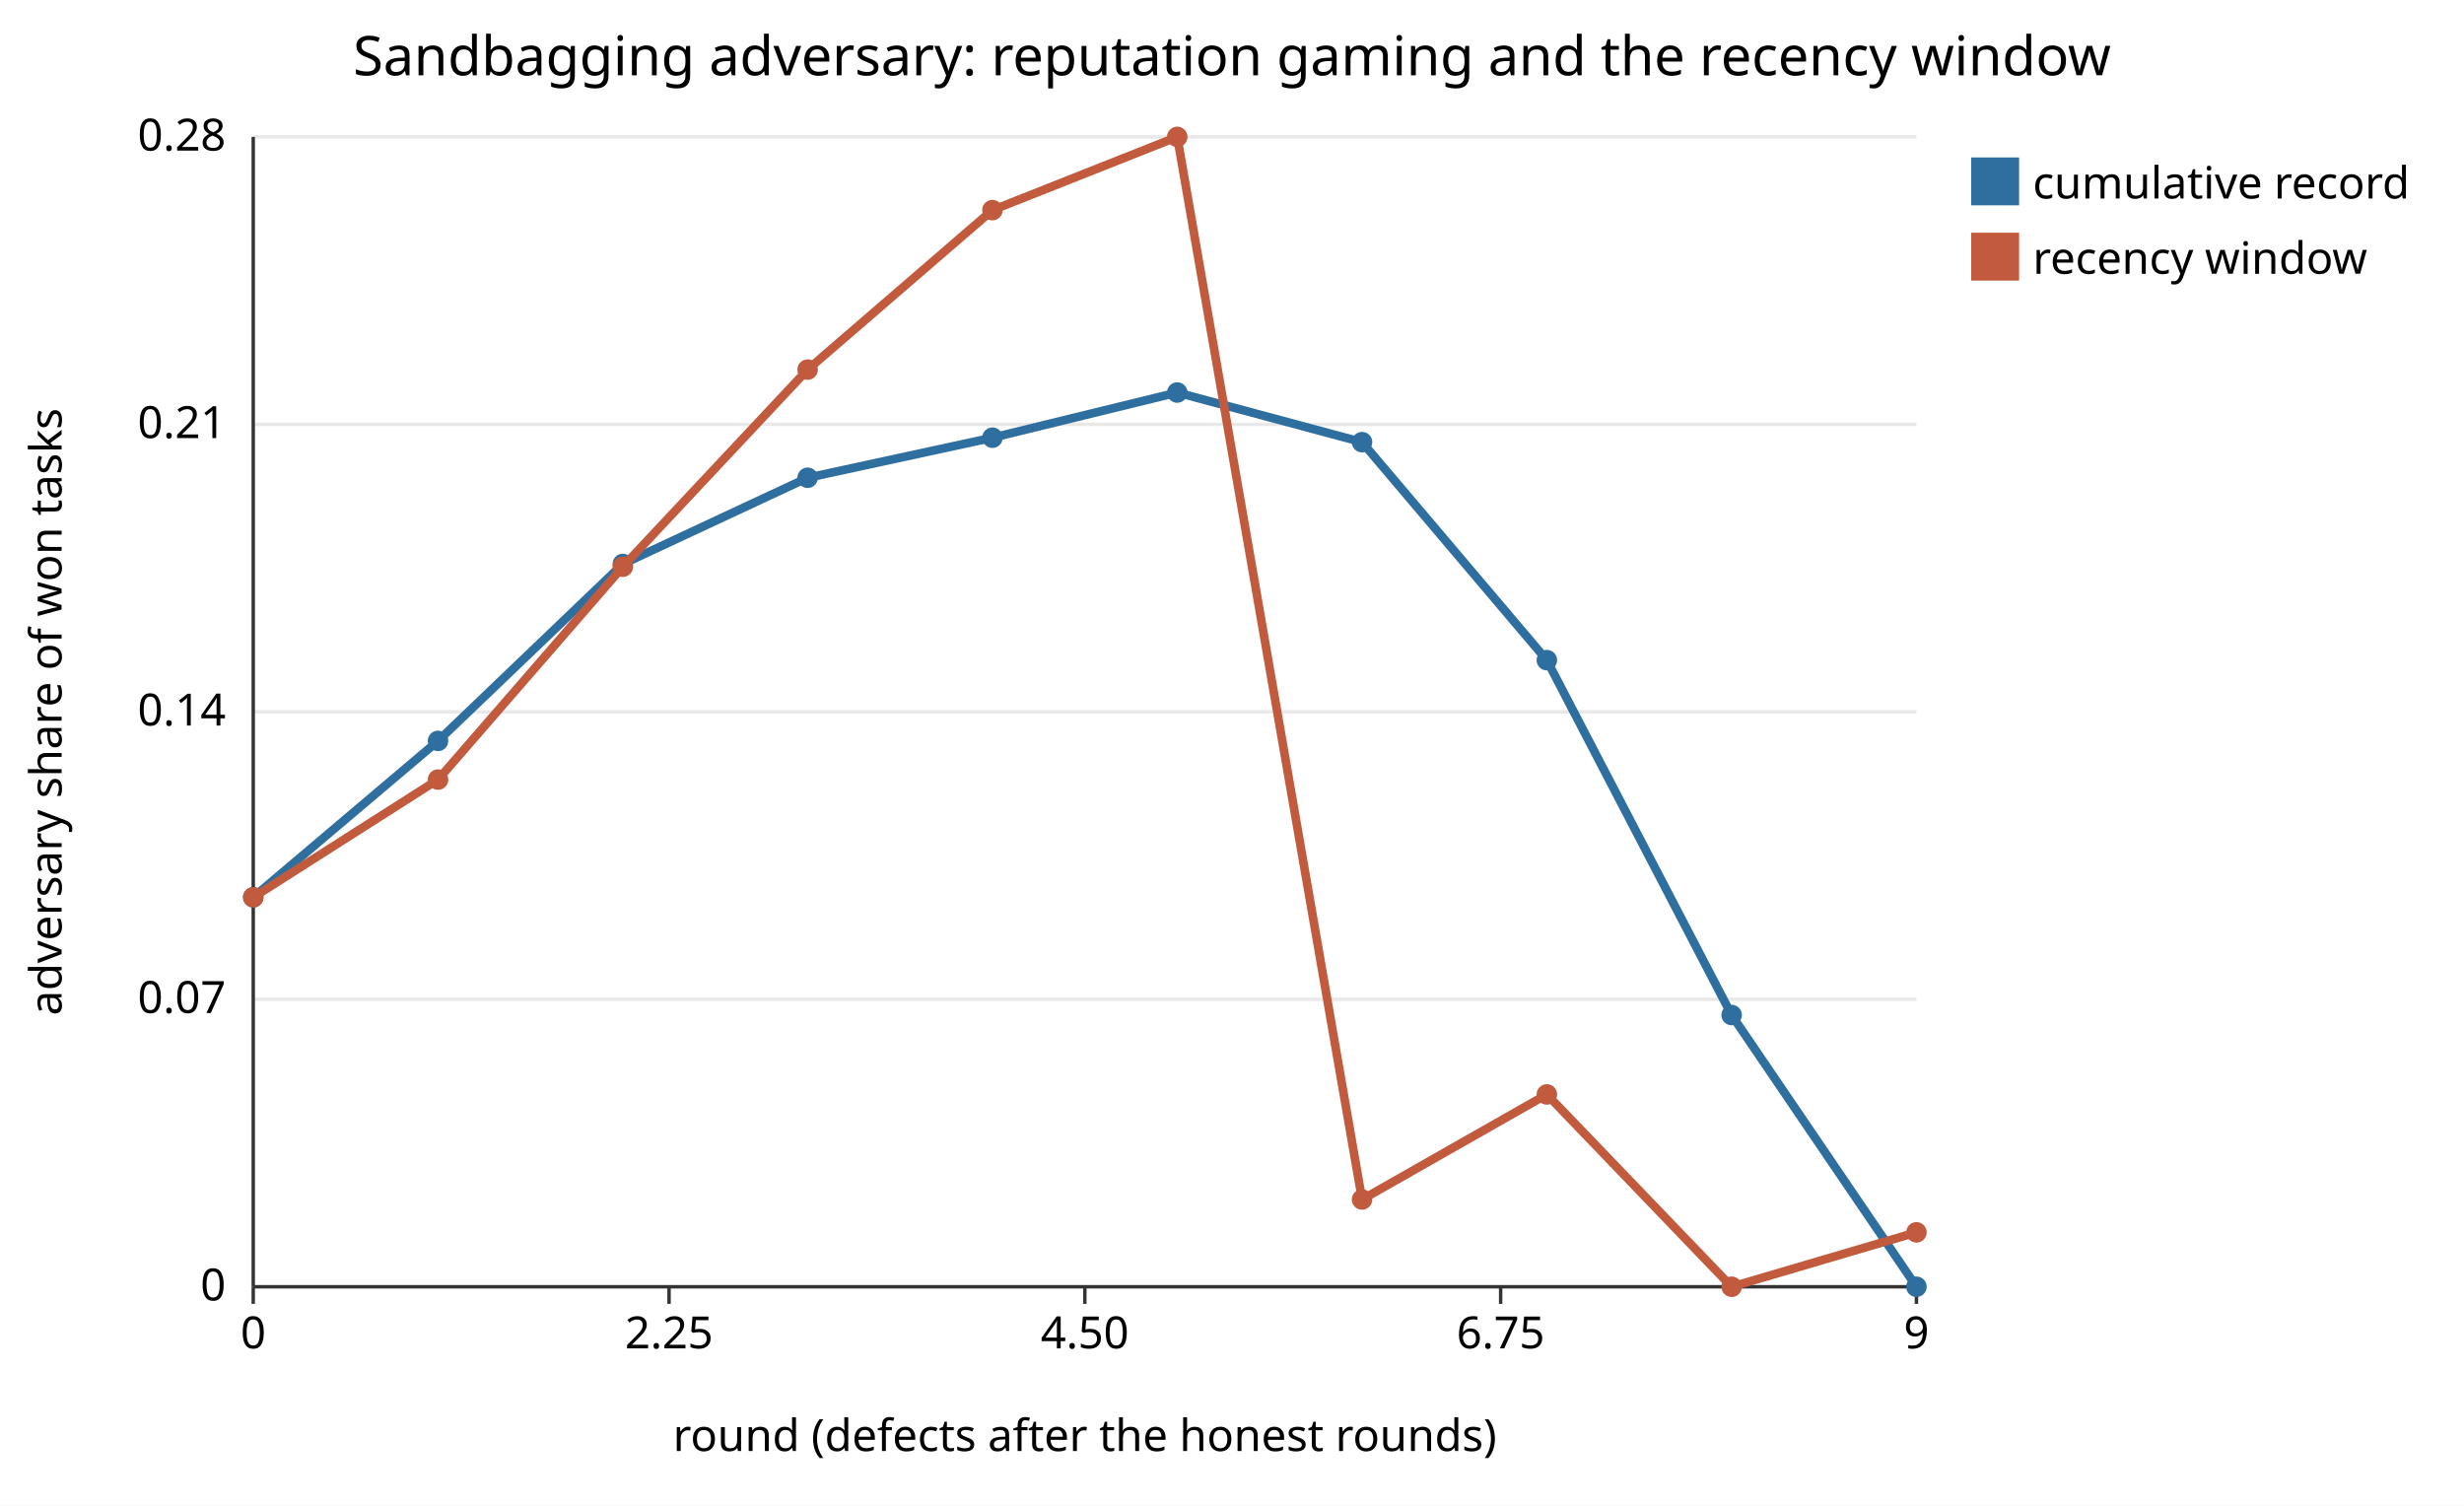
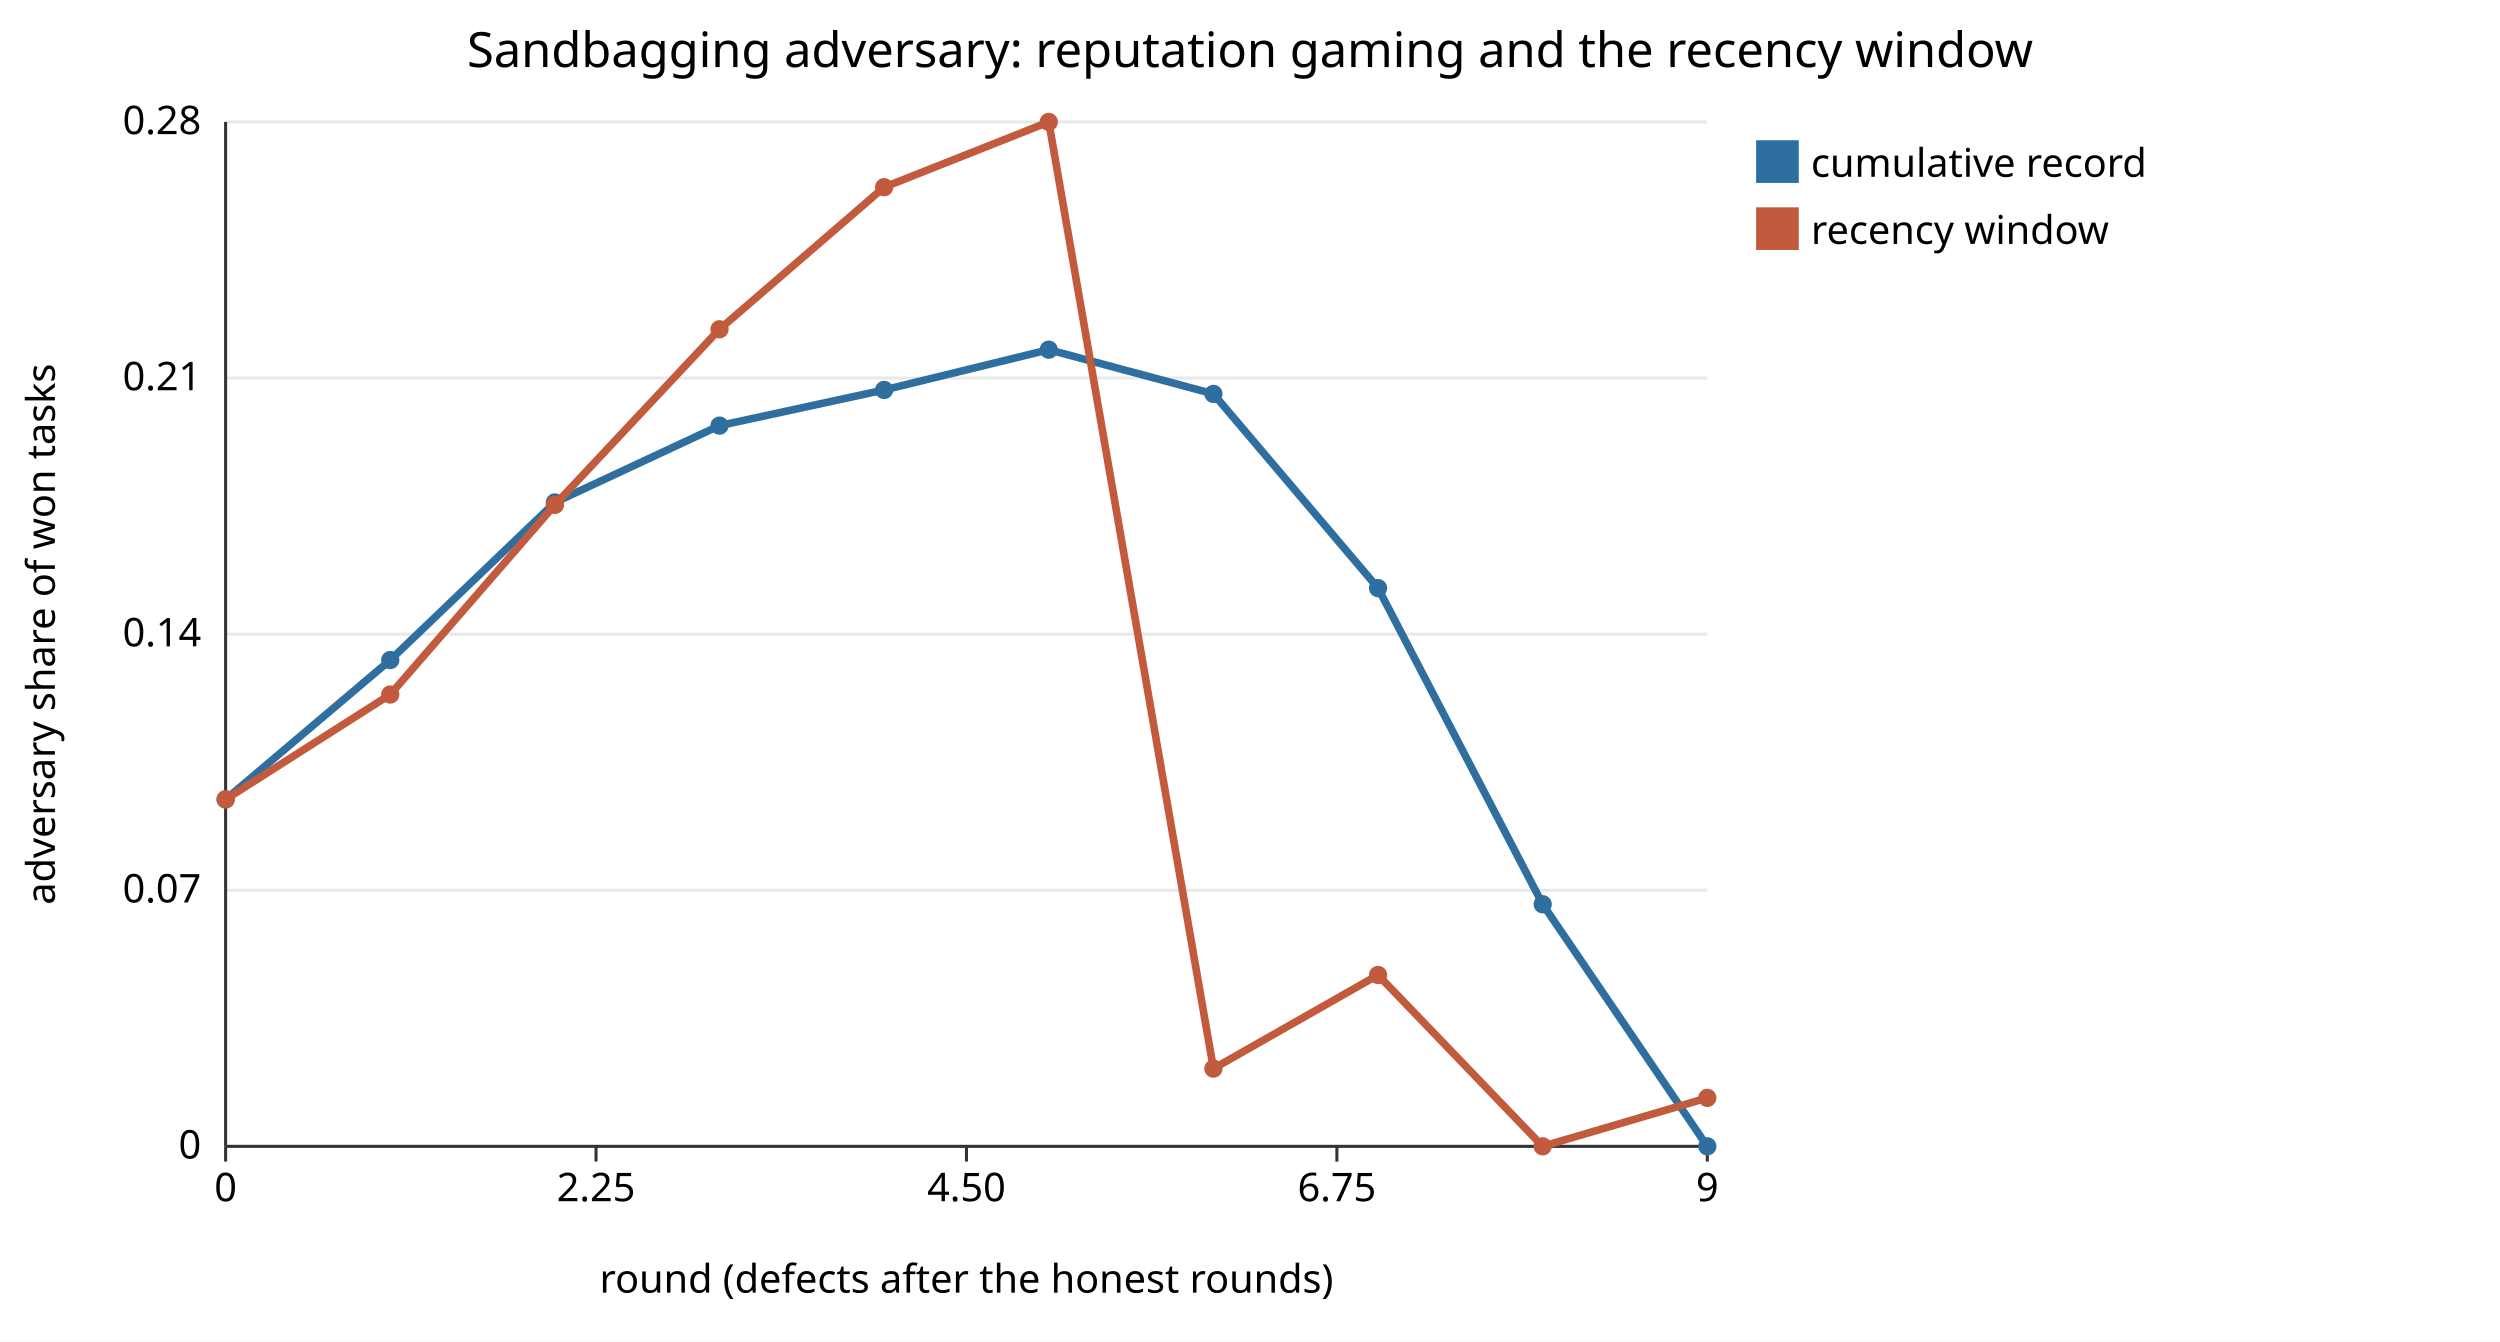
- <svg xmlns="http://www.w3.org/2000/svg" width="720" height="440" viewBox="0 0 720 440" font-family="sans-serif" font-size="13">
-   <rect width="720" height="440" fill="white" />
-   <text x="360" y="22" text-anchor="middle" font-size="16">Sandbagging adversary: reputation gaming and the recency window</text>
+ <svg xmlns="http://www.w3.org/2000/svg" width="820" height="440" viewBox="0 0 820 440" font-family="sans-serif" font-size="13">
+   <rect width="820" height="440" fill="white" />
+   <text x="410" y="22" text-anchor="middle" font-size="16">Sandbagging adversary: reputation gaming and the recency window</text>
  <line x1="74" y1="376.0" x2="560" y2="376.0" stroke="#e8e8e8" />
  <text x="66" y="380.0" text-anchor="end">0</text>
  <line x1="74" y1="292.0" x2="560" y2="292.0" stroke="#e8e8e8" />
  <text x="66" y="296.0" text-anchor="end">0.07</text>
  <line x1="74" y1="208.0" x2="560" y2="208.0" stroke="#e8e8e8" />
  <text x="66" y="212.0" text-anchor="end">0.14</text>
  <line x1="74" y1="124.0" x2="560" y2="124.0" stroke="#e8e8e8" />
  <text x="66" y="128.0" text-anchor="end">0.21</text>
  <line x1="74" y1="40.0" x2="560" y2="40.0" stroke="#e8e8e8" />
  <text x="66" y="44.0" text-anchor="end">0.28</text>
  <line x1="74.0" y1="376" x2="74.0" y2="381" stroke="#333" />
  <text x="74.0" y="394" text-anchor="middle">0</text>
  <line x1="195.5" y1="376" x2="195.5" y2="381" stroke="#333" />
  <text x="195.5" y="394" text-anchor="middle">2.25</text>
  <line x1="317.0" y1="376" x2="317.0" y2="381" stroke="#333" />
  <text x="317.0" y="394" text-anchor="middle">4.50</text>
  <line x1="438.5" y1="376" x2="438.5" y2="381" stroke="#333" />
  <text x="438.5" y="394" text-anchor="middle">6.75</text>
  <line x1="560.0" y1="376" x2="560.0" y2="381" stroke="#333" />
  <text x="560.0" y="394" text-anchor="middle">9</text>
  <line x1="74" y1="376" x2="560" y2="376" stroke="#333" />
  <line x1="74" y1="376" x2="74" y2="40" stroke="#333" />
  <text x="317" y="424" text-anchor="middle">round (defects after the honest rounds)</text>
  <text x="18" y="208" text-anchor="middle" transform="rotate(-90 18 208)">adversary share of won tasks</text>
  <path d="M74.0 262.2 L128.0 216.5 L182.0 164.8 L236.0 139.6 L290.0 127.9 L344.0 114.7 L398.0 129.2 L452.0 192.9 L506.0 296.6 L560.0 376.0" fill="none" stroke="#2f6f9f" stroke-width="2.5" />
  <circle cx="74.0" cy="262.2" r="3" fill="#2f6f9f" />
  <circle cx="128.0" cy="216.5" r="3" fill="#2f6f9f" />
  <circle cx="182.0" cy="164.8" r="3" fill="#2f6f9f" />
  <circle cx="236.0" cy="139.6" r="3" fill="#2f6f9f" />
  <circle cx="290.0" cy="127.9" r="3" fill="#2f6f9f" />
  <circle cx="344.0" cy="114.7" r="3" fill="#2f6f9f" />
  <circle cx="398.0" cy="129.2" r="3" fill="#2f6f9f" />
  <circle cx="452.0" cy="192.9" r="3" fill="#2f6f9f" />
  <circle cx="506.0" cy="296.6" r="3" fill="#2f6f9f" />
  <circle cx="560.0" cy="376.0" r="3" fill="#2f6f9f" />
  <rect x="576" y="46" width="14" height="14" fill="#2f6f9f" />
  <text x="594" y="58">cumulative record</text>
  <path d="M74.0 262.2 L128.0 227.8 L182.0 165.6 L236.0 108.0 L290.0 61.4 L344.0 40.0 L398.0 350.5 L452.0 319.8 L506.0 376.0 L560.0 360.1" fill="none" stroke="#c25a3d" stroke-width="2.5" />
  <circle cx="74.0" cy="262.2" r="3" fill="#c25a3d" />
  <circle cx="128.0" cy="227.8" r="3" fill="#c25a3d" />
  <circle cx="182.0" cy="165.6" r="3" fill="#c25a3d" />
  <circle cx="236.0" cy="108.0" r="3" fill="#c25a3d" />
  <circle cx="290.0" cy="61.4" r="3" fill="#c25a3d" />
  <circle cx="344.0" cy="40.0" r="3" fill="#c25a3d" />
  <circle cx="398.0" cy="350.5" r="3" fill="#c25a3d" />
  <circle cx="452.0" cy="319.8" r="3" fill="#c25a3d" />
  <circle cx="506.0" cy="376.0" r="3" fill="#c25a3d" />
  <circle cx="560.0" cy="360.1" r="3" fill="#c25a3d" />
  <rect x="576" y="68" width="14" height="14" fill="#c25a3d" />
  <text x="594" y="80">recency window</text>
</svg>
